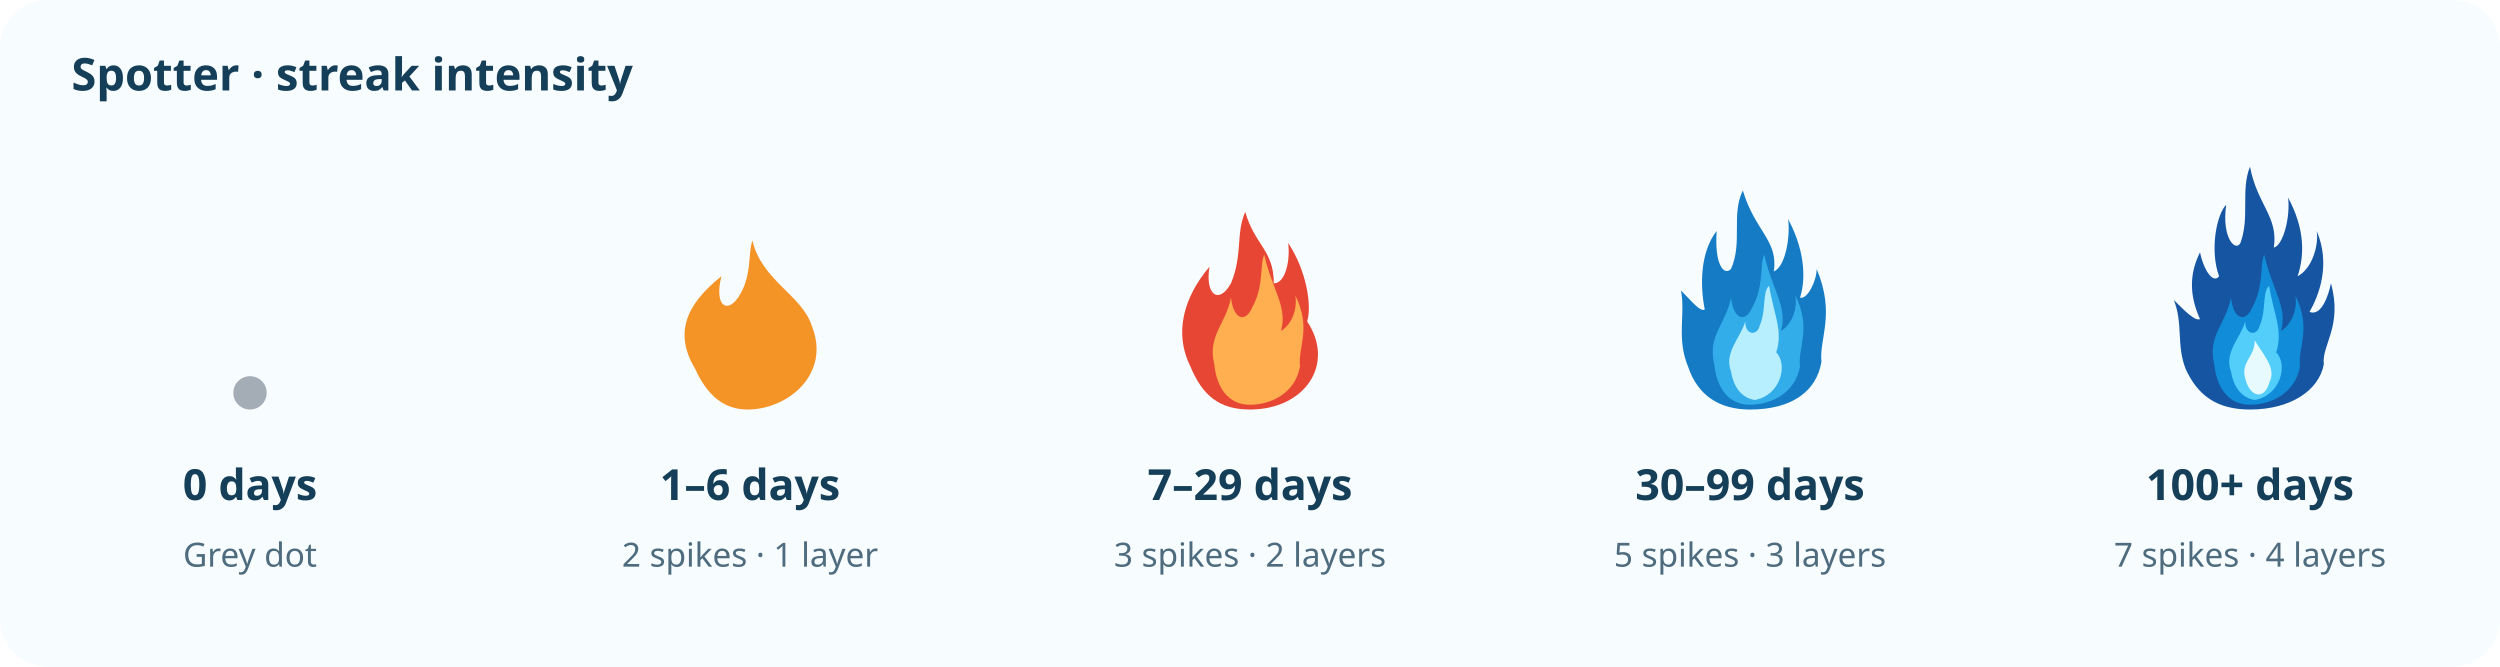
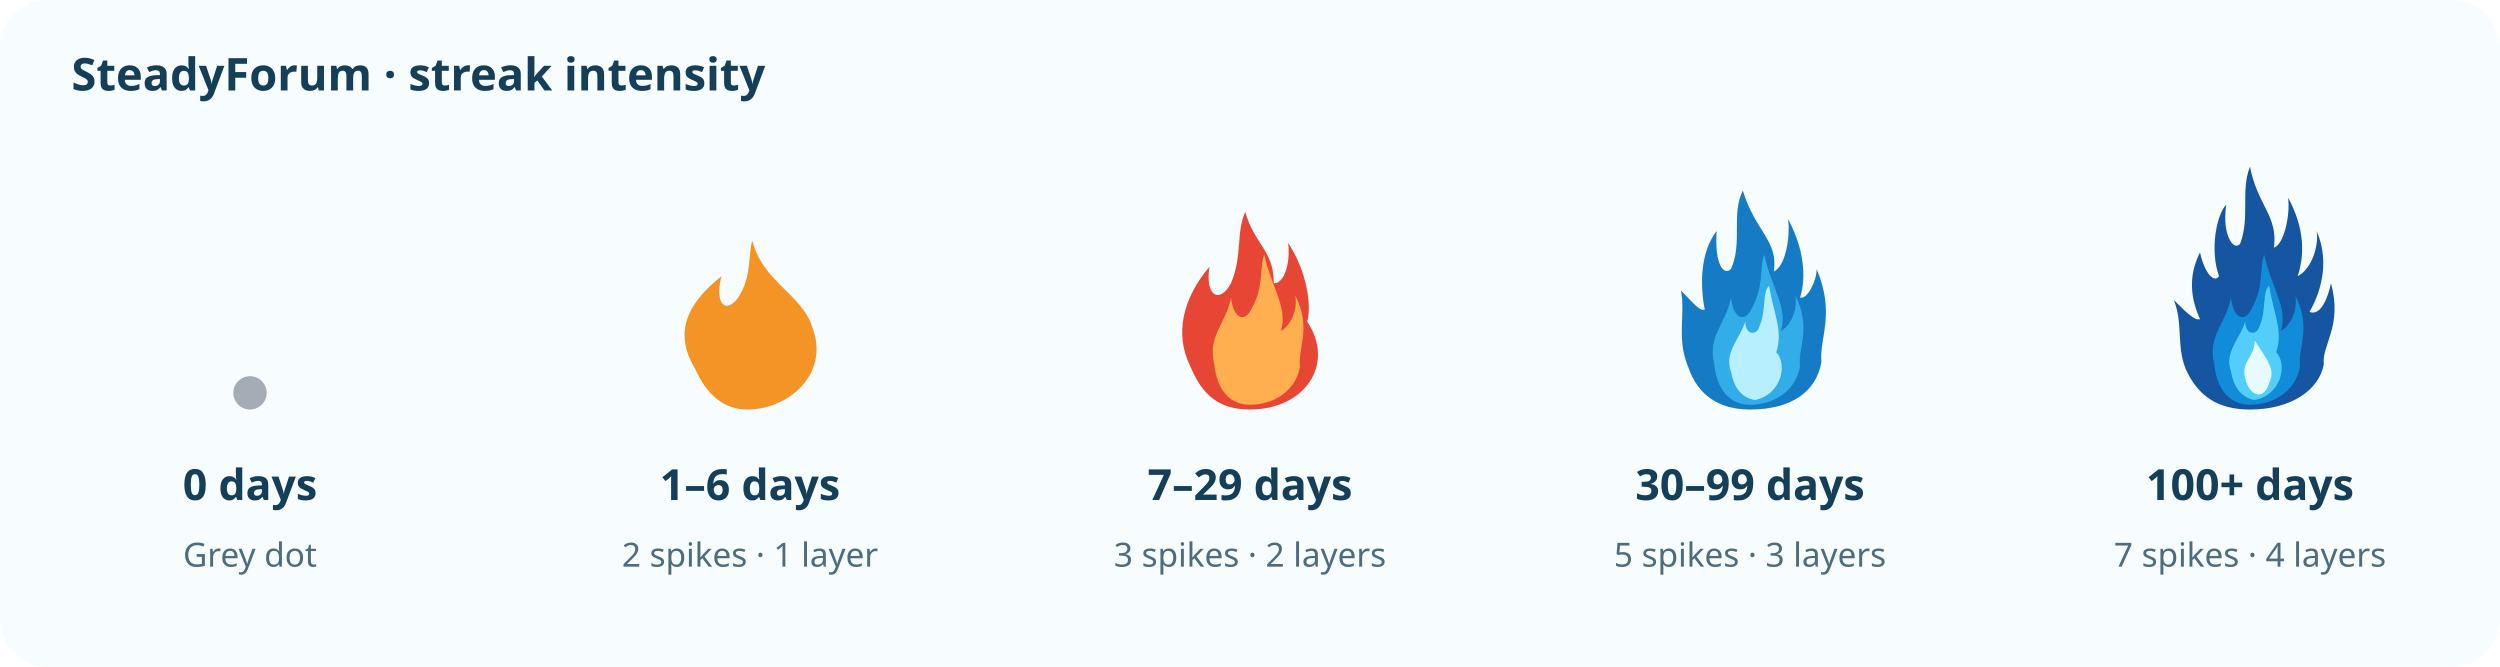
<svg xmlns="http://www.w3.org/2000/svg" width="1050" height="280" viewBox="0 0 1050 280">
  <rect width="1050" height="280" rx="20" fill="#F7FCFF" />
-   <text x="30" y="38" font-family="sans-serif" font-size="19" font-weight="bold" fill="#153F58">Spotter · streak intensity</text>
+   <text x="30" y="38" font-family="sans-serif" font-size="19" font-weight="bold" fill="#153F58">SteadyForum · streak intensity</text>
  <circle cx="105" cy="165" r="7" fill="#A4ADB5" />
  <text x="105" y="210" text-anchor="middle" font-family="sans-serif" font-size="18" font-weight="bold" fill="#153F58">0 days</text>
  <text x="105" y="238" text-anchor="middle" font-family="sans-serif" font-size="14" fill="#4E6C7E">Grey dot</text>
  <g transform="translate(280,76)">
    <path d="M12 79 C3 64 8 52 23 40 C20 52 25 56 30 49 C36 40 34 31 36 25 C40 42 57 48 61 61 C69 81 51 96 34 96 C24 96 17 90 12 79 Z" fill="#F49326" />
  </g>
  <text x="315" y="210" text-anchor="middle" font-family="sans-serif" font-size="18" font-weight="bold" fill="#153F58">1–6 days</text>
  <text x="315" y="238" text-anchor="middle" font-family="sans-serif" font-size="14" fill="#4E6C7E">2 spikes · 1 layer</text>
  <g transform="translate(490,76)">
    <path d="M10 78 C3 64 7 49 18 36 C16 48 22 52 27 43 C32 31 29 22 33 13 C37 27 45 29 45 43 C50 43 52 33 51 26 C59 38 61 53 59 59 C71 77 58 96 35 96 C22 96 15 90 10 78 Z" fill="#E84635" />
    <path d="M20 77 C17 65 25 60 27 49 C28 58 33 60 36 53 C41 44 39 35 41 31 C44 45 51 53 48 63 C53 60 55 53 54 48 C61 62 55 70 56 78 C54 89 44 94 35 94 C26 94 21 87 20 77 Z" fill="#FFAF50" />
  </g>
  <text x="525" y="210" text-anchor="middle" font-family="sans-serif" font-size="18" font-weight="bold" fill="#153F58">7–29 days</text>
  <text x="525" y="238" text-anchor="middle" font-family="sans-serif" font-size="14" fill="#4E6C7E">3 spikes · 2 layers</text>
  <g transform="translate(700,76)">
    <path d="M9 78 C4 66 8 56 6 46 C11 51 14 55 16 54 C14 44 14 30 21 21 C20 35 24 40 27 37 C32 26 27 14 32 4 C37 21 47 25 45 38 C50 36 52 23 51 16 C59 31 58 43 56 49 C59 50 63 42 63 37 C71 56 64 66 65 76 C63 88 53 96 35 96 C22 96 13 90 9 78 Z" fill="#147BC4" />
    <path d="M20 77 C17 65 25 60 27 49 C28 58 33 60 36 53 C41 44 39 35 41 31 C44 45 51 53 48 63 C53 60 55 53 54 48 C61 62 55 70 56 78 C54 89 44 94 35 94 C26 94 21 87 20 77 Z" fill="#32ADE9" />
    <path d="M27 80 C24 72 31 66 33 59 C33 65 38 65 39 61 C42 54 40 47 43 44 C45 56 49 63 46 72 C51 77 48 90 37 92 C31 91 28 86 27 80 Z" fill="#B7EFFF" />
  </g>
  <text x="735" y="210" text-anchor="middle" font-family="sans-serif" font-size="18" font-weight="bold" fill="#153F58">30–99 days</text>
  <text x="735" y="238" text-anchor="middle" font-family="sans-serif" font-size="14" fill="#4E6C7E">5 spikes · 3 layers</text>
  <g transform="translate(910,76)">
    <path d="M8 79 C4 69 7 60 3 50 C8 55 12 59 14 58 C9 47 10 38 14 30 C16 39 20 43 22 40 C18 29 21 14 25 10 C23 24 29 30 31 26 C35 15 31 4 35 -6 C38 10 47 15 45 28 C49 27 52 15 51 7 C58 20 58 31 55 40 C61 37 64 27 63 21 C69 35 64 48 60 55 C65 57 68 48 69 43 C74 61 65 69 66 77 C64 88 52 96 35 96 C21 96 13 90 8 79 Z" fill="#1555A1" />
    <path d="M20 77 C17 65 25 60 27 49 C28 58 33 60 36 53 C41 44 39 35 41 31 C44 45 51 53 48 63 C53 60 55 53 54 48 C61 62 55 70 56 78 C54 89 44 94 35 94 C26 94 21 87 20 77 Z" fill="#118CD8" />
    <path d="M27 80 C24 72 31 66 33 59 C33 65 38 65 39 61 C42 54 40 47 43 44 C45 56 49 63 46 72 C51 77 48 90 37 92 C31 91 28 86 27 80 Z" fill="#53CDFA" />
    <path d="M33 83 C31 76 37 74 37 67 C42 75 46 79 43 85 C41 92 35 91 33 83 Z" fill="#E7FBFF" />
  </g>
  <text x="945" y="210" text-anchor="middle" font-family="sans-serif" font-size="18" font-weight="bold" fill="#153F58">100+ days</text>
  <text x="945" y="238" text-anchor="middle" font-family="sans-serif" font-size="14" fill="#4E6C7E">7 spikes · 4 layers</text>
</svg>
